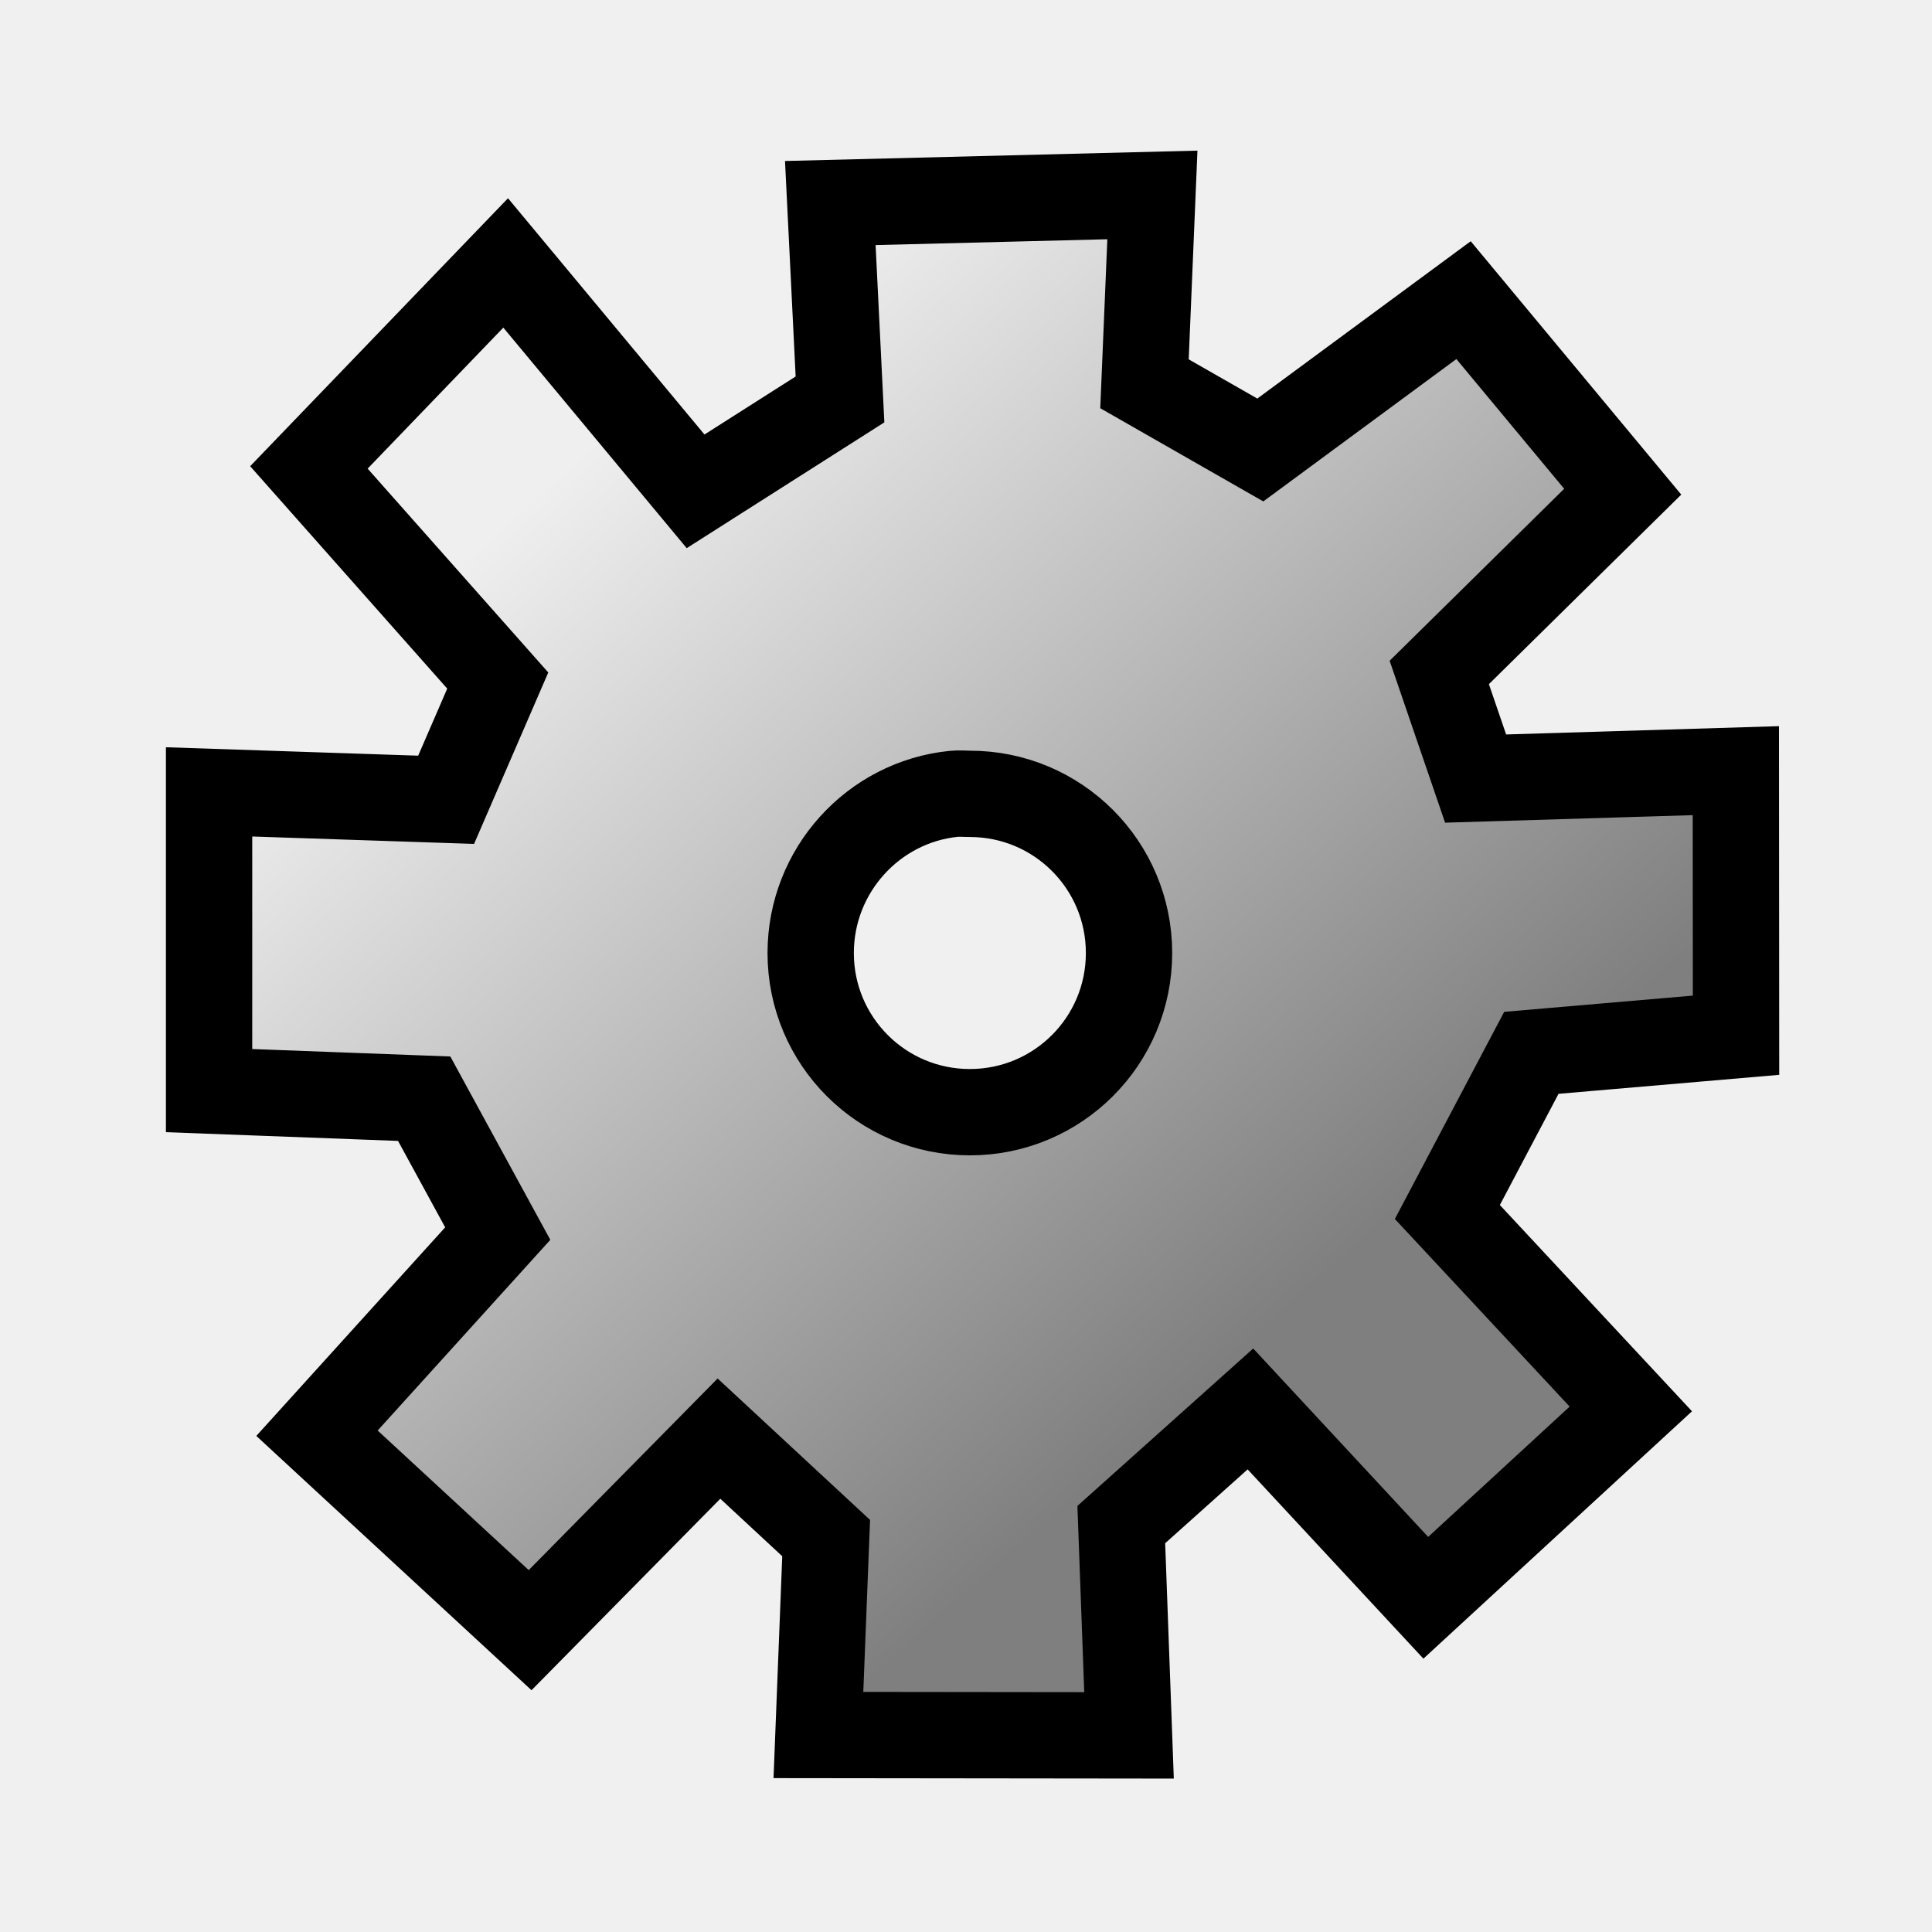
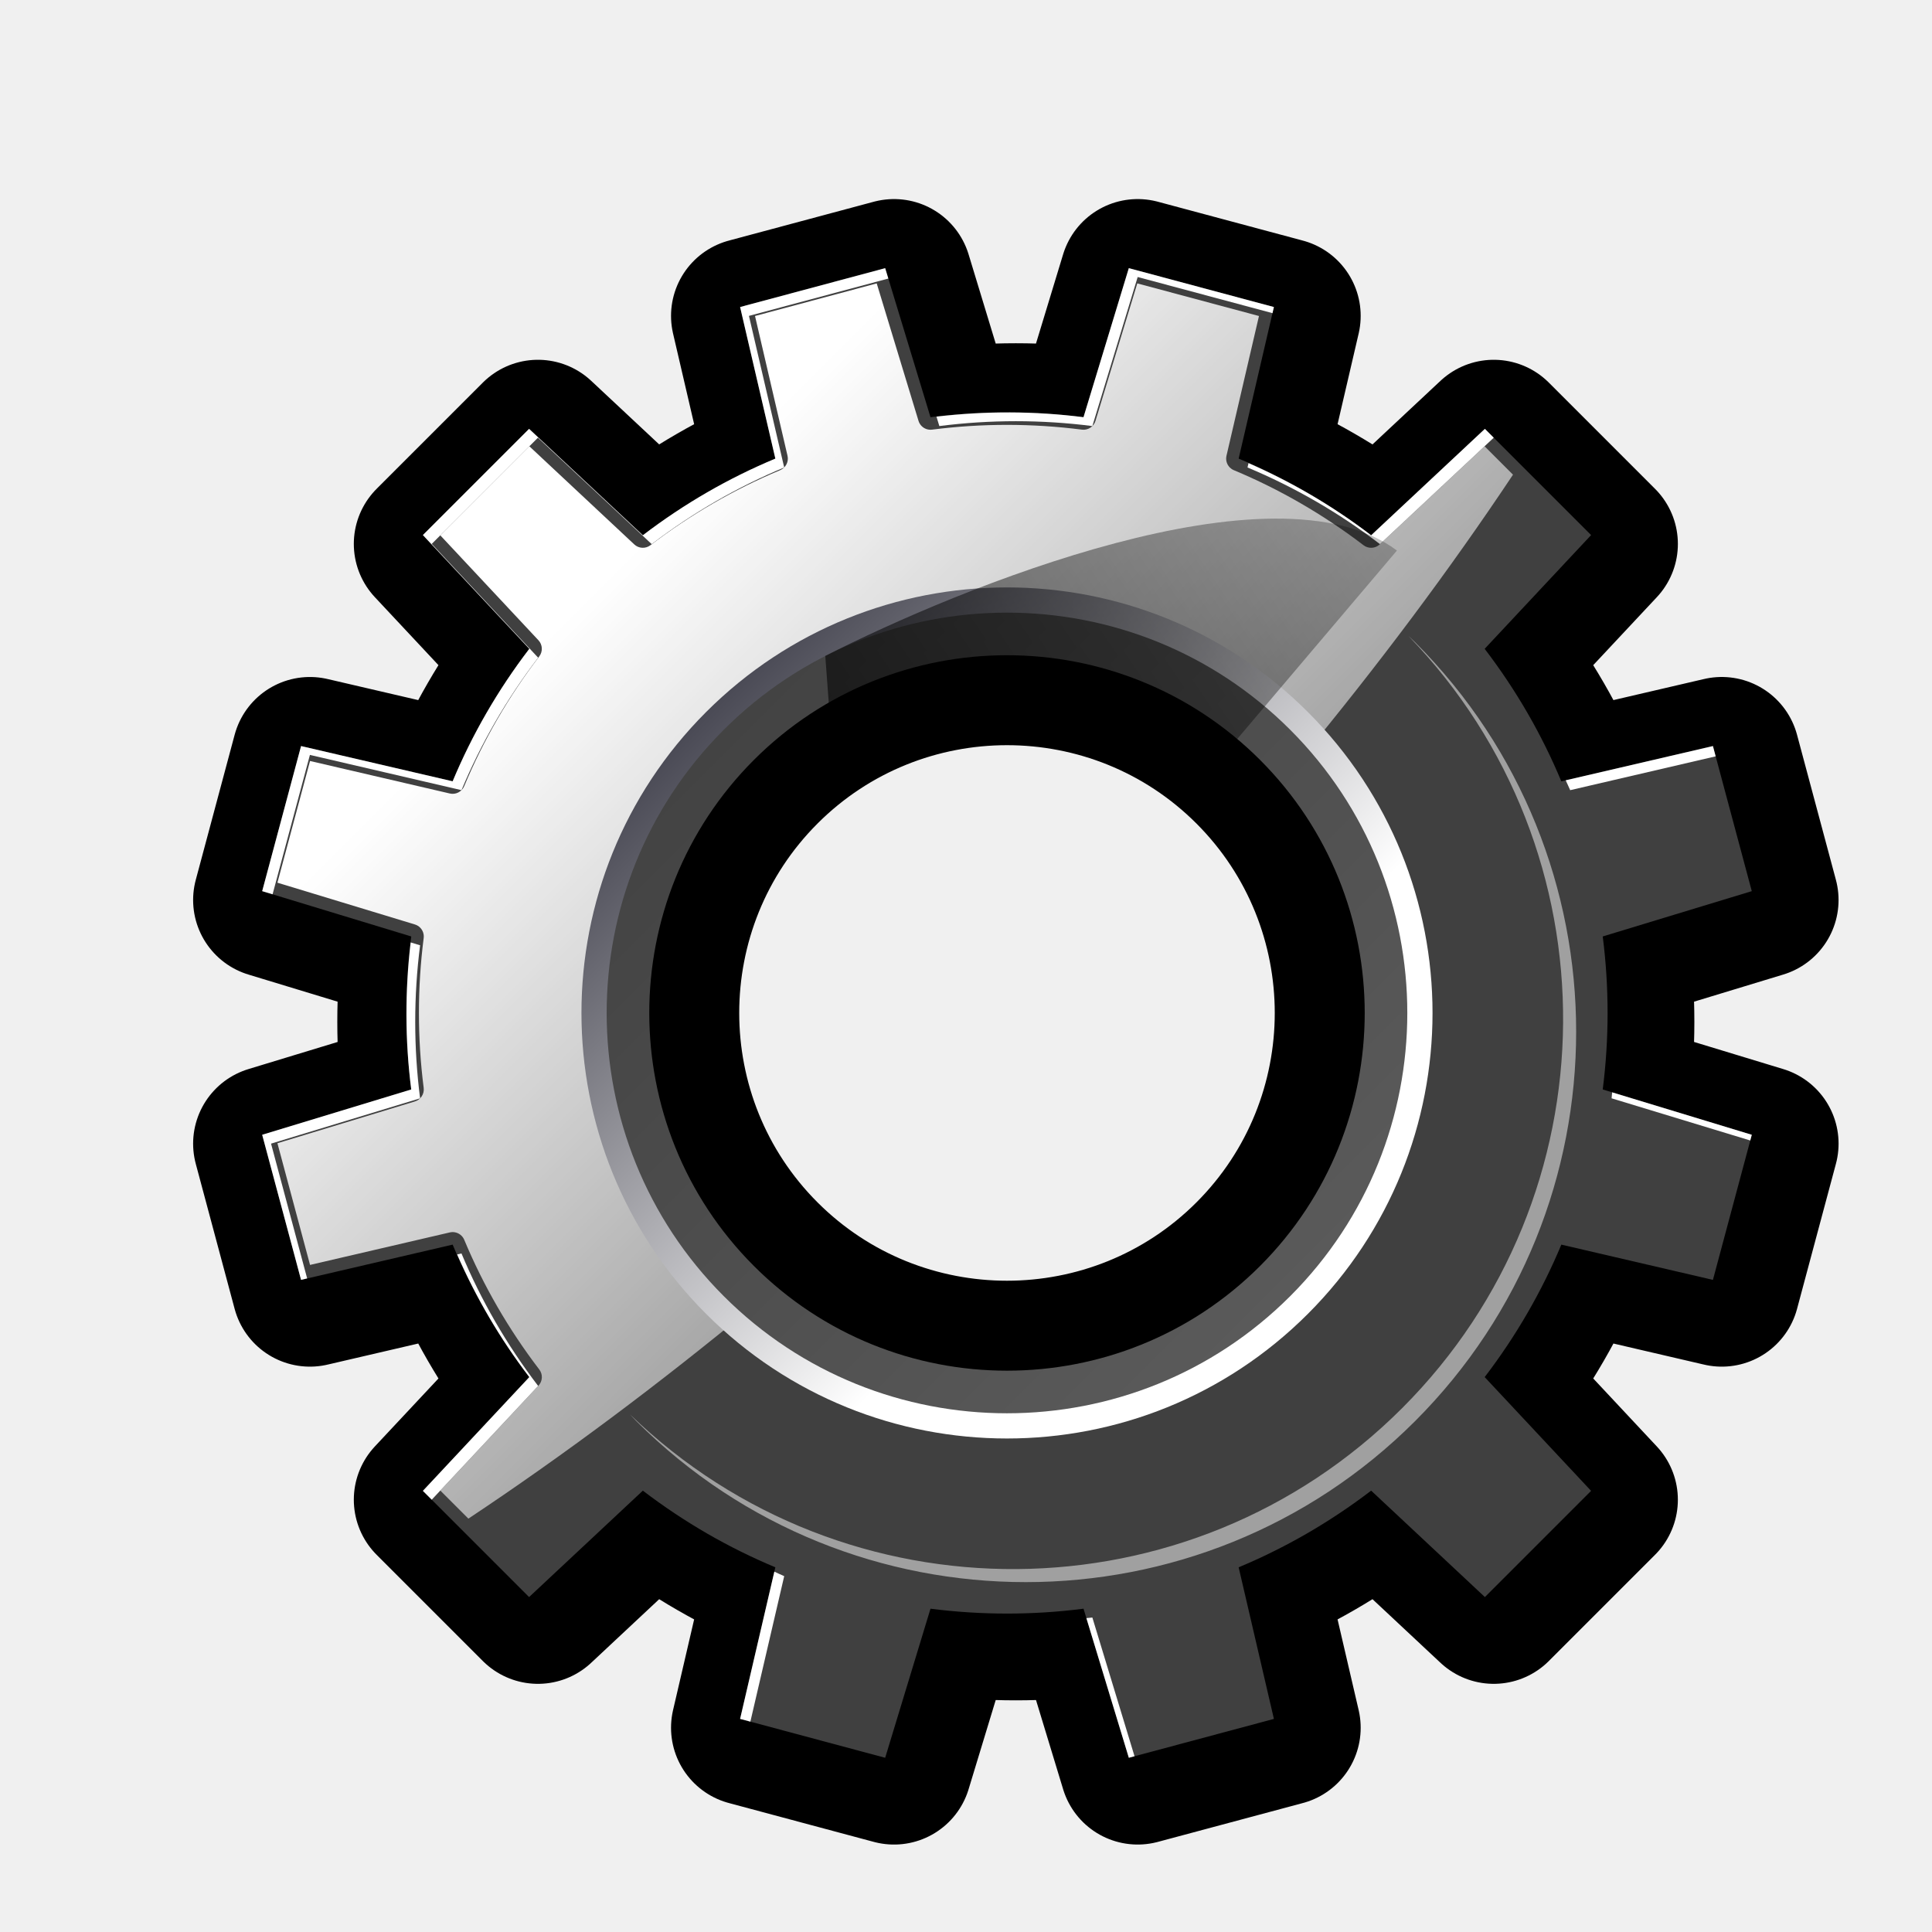
- <svg xmlns="http://www.w3.org/2000/svg" xmlns:xlink="http://www.w3.org/1999/xlink" id="svg1577" width="400" height="400" version="1.0">
-   <defs id="defs1580">
-     <linearGradient id="linearGradient3588">
-       <stop style="stop-color:#7f7f7f;stop-opacity:1;" offset="0" id="stop3590" />
-       <stop style="stop-color:#efefef;stop-opacity:1;" offset="1" id="stop3592" />
-     </linearGradient>
-     <linearGradient xlink:href="#linearGradient3588" id="linearGradient3594" x1="227.918" y1="469.905" x2="135.063" y2="365.794" gradientUnits="userSpaceOnUse" gradientTransform="matrix(1.64652,0,0,1.64652,-119.5016,-492.8802)" />
+ <svg xmlns="http://www.w3.org/2000/svg" xmlns:xlink="http://www.w3.org/1999/xlink" version="1.0" width="400" height="400" id="svg2830">
+   <defs id="defs2832">
+     <linearGradient id="linearGradient2940">
+       <stop style="stop-color:black;stop-opacity:1" offset="0" id="stop2942" />
+       <stop style="stop-color:black;stop-opacity:0" offset="1" id="stop2944" />
+     </linearGradient>
+     <linearGradient x1="-61.803" y1="99.98" x2="-136.511" y2="112.704" id="linearGradient7115" xlink:href="#linearGradient3342" gradientUnits="userSpaceOnUse" gradientTransform="translate(-40.5,-1.5)" />
+     <linearGradient x1="-83.594" y1="137.133" x2="-138.004" y2="92.604" id="linearGradient7113" xlink:href="#linearGradient3342" gradientUnits="userSpaceOnUse" gradientTransform="translate(-40.5,-1.5)" />
+     <filter id="filter3363" height="1.204" y="-0.102" width="1.175" x="-0.088">
+       <feGaussianBlur id="feGaussianBlur3365" stdDeviation="3.053" />
+     </filter>
+     <linearGradient id="linearGradient3342">
+       <stop style="stop-color:black;stop-opacity:1" offset="0" id="stop3344" />
+       <stop style="stop-color:black;stop-opacity:0" offset="1" id="stop3347" />
+     </linearGradient>
+     <linearGradient x1="-73" y1="105.625" x2="-163" y2="86.125" id="linearGradient7111" xlink:href="#linearGradient3342" gradientUnits="userSpaceOnUse" />
+     <linearGradient x1="-83.013" y1="44.753" x2="-158.925" y2="72.882" id="linearGradient7109" xlink:href="#linearGradient3326" gradientUnits="userSpaceOnUse" />
+     <linearGradient x1="-132.51" y1="39.803" x2="-158.925" y2="72.882" id="linearGradient7107" xlink:href="#linearGradient3326" gradientUnits="userSpaceOnUse" />
+     <filter id="filter3438">
+       <feGaussianBlur id="feGaussianBlur3440" stdDeviation="1.334" />
+     </filter>
+     <linearGradient id="linearGradient3326">
+       <stop style="stop-color:black;stop-opacity:1" offset="0" id="stop3328" />
+       <stop style="stop-color:black;stop-opacity:0" offset="1" id="stop3330" />
+     </linearGradient>
+     <linearGradient x1="-151.439" y1="37.682" x2="-152.268" y2="57.25" id="linearGradient7105" xlink:href="#linearGradient3326" gradientUnits="userSpaceOnUse" />
+     <linearGradient id="linearGradient3825">
+       <stop style="stop-color:white;stop-opacity:0" offset="0" id="stop3827" />
+       <stop style="stop-color:white;stop-opacity:0.187" offset="0.5" id="stop3833" />
+       <stop style="stop-color:white;stop-opacity:1" offset="1" id="stop3829" />
+     </linearGradient>
+     <radialGradient cx="-112.172" cy="118.605" r="59.995" fx="-113.148" fy="59.708" id="radialGradient7103" xlink:href="#linearGradient3825" gradientUnits="userSpaceOnUse" gradientTransform="matrix(0.648428,0.101721,-3.125715e-2,0.199252,-4.56257,53.15916)" />
+     <linearGradient x1="206.472" y1="77.373" x2="206.472" y2="15.344" id="linearGradient3462" xlink:href="#linearGradient3295" gradientUnits="userSpaceOnUse" gradientTransform="translate(-819.0889,-206.9062)" />
+     <filter id="filter3639">
+       <feGaussianBlur id="feGaussianBlur3641" stdDeviation="1.058" />
+     </filter>
+     <linearGradient id="linearGradient3295">
+       <stop style="stop-color:#baff63;stop-opacity:1" offset="0" id="stop3297" />
+       <stop style="stop-color:white;stop-opacity:0" offset="1" id="stop3299" />
+     </linearGradient>
+     <linearGradient x1="208.594" y1="130.406" x2="208.594" y2="63.427" id="linearGradient3613" xlink:href="#linearGradient3295" gradientUnits="userSpaceOnUse" gradientTransform="translate(-819.0889,-206.9062)" />
+     <linearGradient x1="75.094" y1="4.532" x2="75.094" y2="80.172" id="linearGradient3581" xlink:href="#linearGradient3260" gradientUnits="userSpaceOnUse" gradientTransform="translate(-682.0846,-206.9043)" />
+     <linearGradient id="linearGradient3202">
+       <stop style="stop-color:#cbff9c;stop-opacity:1" offset="0" id="stop3204" />
+       <stop style="stop-color:#65c171;stop-opacity:0" offset="1" id="stop3206" />
+     </linearGradient>
+     <linearGradient x1="75.094" y1="4.532" x2="75.094" y2="73.899" id="linearGradient3548" xlink:href="#linearGradient3202" gradientUnits="userSpaceOnUse" gradientTransform="translate(-682.0889,-206.9062)" />
+     <linearGradient id="linearGradient3528">
+       <stop style="stop-color:#62c734;stop-opacity:1" offset="0" id="stop3530" />
+       <stop style="stop-color:#62c734;stop-opacity:0" offset="1" id="stop3532" />
+     </linearGradient>
+     <radialGradient cx="99.726" cy="27.418" r="56" fx="64.69" fy="68.232" id="radialGradient3535" xlink:href="#linearGradient3528" gradientUnits="userSpaceOnUse" gradientTransform="matrix(0.693735,5.867125e-2,-3.62428e-2,0.428539,-648.1495,-180.0253)" />
+     <radialGradient cx="67.094" cy="116.906" r="56" fx="67.094" fy="116.906" id="radialGradient3524" xlink:href="#XMLID_4_" gradientUnits="userSpaceOnUse" gradientTransform="translate(-682.0889,-206.9062)" />
+     <linearGradient id="linearGradient3344">
+       <stop style="stop-color:#baff63;stop-opacity:1" offset="0" id="stop3346" />
+       <stop style="stop-color:white;stop-opacity:0" offset="1" id="stop3348" />
+     </linearGradient>
+     <linearGradient x1="120.062" y1="12.569" x2="125.304" y2="14.444" id="linearGradient3771" xlink:href="#linearGradient3344" gradientUnits="userSpaceOnUse" spreadMethod="reflect" />
+     <filter id="filter3738" height="1.275" y="-0.137" width="1.302" x="-0.151">
+       <feGaussianBlur id="feGaussianBlur3740" stdDeviation="0.393" />
+     </filter>
+     <linearGradient x1="120.062" y1="12.569" x2="125.304" y2="14.444" id="linearGradient3676" xlink:href="#linearGradient3260" gradientUnits="userSpaceOnUse" gradientTransform="translate(-682.0889,-206.9062)" spreadMethod="reflect" />
+     <filter id="filter3630">
+       <feGaussianBlur id="feGaussianBlur3632" stdDeviation="0.899" />
+     </filter>
+     <linearGradient id="linearGradient3260">
+       <stop style="stop-color:white;stop-opacity:1" offset="0" id="stop3262" />
+       <stop style="stop-color:white;stop-opacity:0" offset="1" id="stop3264" />
+     </linearGradient>
+     <radialGradient cx="64.089" cy="7.411" r="59.995" fx="64.089" fy="7.411" id="radialGradient3767" xlink:href="#linearGradient3260" gradientUnits="userSpaceOnUse" gradientTransform="matrix(0.309387,0,0,0.477925,-637.8283,-203.0418)" />
+     <radialGradient cx="72.685" cy="48.229" r="59.995" fx="74.871" fy="26.863" id="radialGradient3744" xlink:href="#linearGradient3449" gradientUnits="userSpaceOnUse" gradientTransform="matrix(0.982366,1.671718e-2,-3.580115e-3,0.210384,-700.6523,-176.4285)" />
+     <radialGradient cx="-10.165" cy="66.906" r="59.995" fx="-10.165" fy="66.906" id="radialGradient3654" xlink:href="#linearGradient3449" gradientUnits="userSpaceOnUse" gradientTransform="matrix(0.458289,-2.103559e-8,4.590397e-8,1.000081,-661.6409,-206.9114)" />
+     <linearGradient id="linearGradient3449">
+       <stop style="stop-color:black;stop-opacity:0.673" offset="0" id="stop3451" />
+       <stop style="stop-color:black;stop-opacity:0" offset="1" id="stop3453" />
+     </linearGradient>
+     <radialGradient cx="167.67" cy="80.405" r="59.995" fx="167.67" fy="80.405" id="radialGradient3658" xlink:href="#linearGradient3449" gradientUnits="userSpaceOnUse" gradientTransform="matrix(0.26767,0.521376,-0.703747,0.361298,-573.095,-242.9692)" />
+     <linearGradient id="linearGradient3751">
+       <stop style="stop-color:#53be2c;stop-opacity:1" offset="0" id="stop3753" />
+       <stop style="stop-color:#53be2c;stop-opacity:0" offset="1" id="stop3755" />
+     </linearGradient>
+     <radialGradient cx="66.015" cy="126.692" r="59.995" fx="66.015" fy="126.692" id="radialGradient3757" xlink:href="#linearGradient3751" gradientUnits="userSpaceOnUse" gradientTransform="matrix(0.675025,0,0,0.358362,-662.5615,-165.9016)" />
+     <radialGradient cx="48" cy="-0.215" r="55.148" id="XMLID_4_" gradientUnits="userSpaceOnUse" gradientTransform="matrix(0.9792,0,0,0.9725,133.0002,20.8762)">
+       <stop style="stop-color:#5a5a5a;stop-opacity:1;" offset="0" id="stop3082" />
+       <stop style="stop-color:#434343;stop-opacity:1;" offset="1" id="stop3090" />
+     </radialGradient>
+     <linearGradient x1="147.094" y1="33.406" x2="8.084" y2="123.906" id="linearGradient3516" xlink:href="#XMLID_4_" gradientUnits="userSpaceOnUse" gradientTransform="translate(-682.0889,-206.9062)" />
+     <linearGradient x1="60.001" y1="86" x2="60.001" y2="34.001" id="XMLID_27_" gradientUnits="userSpaceOnUse" gradientTransform="translate(145.7138,-238.2143)">
+       <stop style="stop-color:#bbb;stop-opacity:1" offset="0" id="stop47" />
+       <stop style="stop-color:#555;stop-opacity:1" offset="1" id="stop49" />
+     </linearGradient>
+     <linearGradient x1="60.001" y1="92" x2="60.001" y2="28" id="XMLID_26_" gradientUnits="userSpaceOnUse" gradientTransform="translate(145.7138,-238.2143)">
+       <stop style="stop-color:#e9e9f0;stop-opacity:1" offset="0.195" id="stop30" />
+       <stop style="stop-color:#dadae2;stop-opacity:1" offset="0.26" id="stop32" />
+       <stop style="stop-color:#b1b1bb;stop-opacity:1" offset="0.461" id="stop34" />
+       <stop style="stop-color:#93939f;stop-opacity:1" offset="0.644" id="stop36" />
+       <stop style="stop-color:#81818e;stop-opacity:1" offset="0.8" id="stop38" />
+       <stop style="stop-color:#7a7a88;stop-opacity:1" offset="0.911" id="stop40" />
+       <stop style="stop-color:#696975;stop-opacity:1" offset="1" id="stop42" />
+     </linearGradient>
+     <linearGradient x1="60.001" y1="94" x2="60.001" y2="26" id="XMLID_25_" gradientUnits="userSpaceOnUse" gradientTransform="translate(145.7138,-238.2143)">
+       <stop style="stop-color:#ffffff;stop-opacity:1;" offset="0.296" id="stop23" />
+       <stop style="stop-color:#4a4a55;stop-opacity:1" offset="1" id="stop25" />
+     </linearGradient>
+     <linearGradient x1="60.001" y1="12.845" x2="60.001" y2="120.214" id="XMLID_24_" gradientUnits="userSpaceOnUse" gradientTransform="translate(145.7138,-238.2143)">
+       <stop style="stop-color:white;stop-opacity:1" offset="0" id="stop16" />
+       <stop style="stop-color:white;stop-opacity:0" offset="1" id="stop18" />
+     </linearGradient>
+     <radialGradient cx="59.511" cy="124" r="125.171" id="XMLID_23_" gradientUnits="userSpaceOnUse" gradientTransform="translate(145.7138,-238.2143)">
+       <stop style="stop-color:#f0f0f0;stop-opacity:1" offset="0.177" id="stop9" />
+       <stop style="stop-color:#a5a5bb;stop-opacity:1" offset="0.533" id="stop11" />
+     </radialGradient>
+     <filter id="filter2826">
+       <feGaussianBlur id="feGaussianBlur2828" stdDeviation="2.4" />
+     </filter>
+     <radialGradient cx="59.511" cy="124" r="125.171" id="radialGradient2894" xlink:href="#XMLID_23_" gradientUnits="userSpaceOnUse" gradientTransform="translate(145.7138,-238.2143)" />
+     <linearGradient x1="60.001" y1="12.845" x2="60.001" y2="120.214" id="linearGradient2896" xlink:href="#XMLID_24_" gradientUnits="userSpaceOnUse" gradientTransform="translate(145.7138,-238.2143)" />
+     <linearGradient x1="60.001" y1="94" x2="60.001" y2="26" id="linearGradient2898" xlink:href="#XMLID_25_" gradientUnits="userSpaceOnUse" gradientTransform="translate(145.7138,-238.2143)" />
+     <linearGradient x1="60.001" y1="92" x2="60.001" y2="28" id="linearGradient2900" xlink:href="#XMLID_26_" gradientUnits="userSpaceOnUse" gradientTransform="matrix(1.000008,0,0,1,145.7128,-238.2143)" />
+     <linearGradient x1="60.001" y1="86" x2="60.001" y2="34.001" id="linearGradient2902" xlink:href="#XMLID_27_" gradientUnits="userSpaceOnUse" gradientTransform="translate(145.7138,-238.2143)" />
+     <linearGradient x1="147.094" y1="33.406" x2="8.084" y2="123.906" id="linearGradient7176" xlink:href="#XMLID_4_" gradientUnits="userSpaceOnUse" gradientTransform="translate(-682.0889,-206.9062)" />
+     <radialGradient cx="66.015" cy="126.692" r="59.995" fx="66.015" fy="126.692" id="radialGradient7178" xlink:href="#linearGradient3751" gradientUnits="userSpaceOnUse" gradientTransform="matrix(0.675025,0,0,0.358362,-662.5615,-165.9016)" />
+     <radialGradient cx="167.67" cy="80.405" r="59.995" fx="167.67" fy="80.405" id="radialGradient7180" xlink:href="#linearGradient3449" gradientUnits="userSpaceOnUse" gradientTransform="matrix(0.26767,0.521376,-0.703747,0.361298,-573.095,-242.9692)" />
+     <radialGradient cx="-10.165" cy="66.906" r="59.995" fx="-10.165" fy="66.906" id="radialGradient7182" xlink:href="#linearGradient3449" gradientUnits="userSpaceOnUse" gradientTransform="matrix(0.458289,-2.103559e-8,4.590397e-8,1.000081,-661.6409,-206.9114)" />
+     <radialGradient cx="72.685" cy="48.229" r="59.995" fx="74.871" fy="26.863" id="radialGradient7184" xlink:href="#linearGradient3449" gradientUnits="userSpaceOnUse" gradientTransform="matrix(0.982366,1.671718e-2,-3.580115e-3,0.210384,-700.6523,-176.4285)" />
+     <radialGradient cx="64.089" cy="7.411" r="59.995" fx="64.089" fy="7.411" id="radialGradient7186" xlink:href="#linearGradient3260" gradientUnits="userSpaceOnUse" gradientTransform="matrix(0.309387,0,0,0.477925,-637.8283,-203.0418)" />
+     <linearGradient x1="120.062" y1="12.569" x2="125.304" y2="14.444" id="linearGradient7188" xlink:href="#linearGradient3260" gradientUnits="userSpaceOnUse" gradientTransform="translate(-682.0889,-206.9062)" spreadMethod="reflect" />
+     <linearGradient x1="120.062" y1="12.569" x2="125.304" y2="14.444" id="linearGradient7190" xlink:href="#linearGradient3344" gradientUnits="userSpaceOnUse" spreadMethod="reflect" />
+     <radialGradient cx="67.094" cy="116.906" r="56" fx="67.094" fy="116.906" id="radialGradient7192" xlink:href="#XMLID_4_" gradientUnits="userSpaceOnUse" gradientTransform="translate(-682.0889,-206.9062)" />
+     <radialGradient cx="99.726" cy="27.418" r="56" fx="64.69" fy="68.232" id="radialGradient7194" xlink:href="#linearGradient3528" gradientUnits="userSpaceOnUse" gradientTransform="matrix(0.693735,5.867125e-2,-3.62428e-2,0.428539,-648.1495,-180.0253)" />
+     <linearGradient x1="75.094" y1="4.532" x2="75.094" y2="73.899" id="linearGradient7196" xlink:href="#linearGradient3202" gradientUnits="userSpaceOnUse" gradientTransform="translate(-682.0889,-206.9062)" />
+     <linearGradient x1="75.094" y1="4.532" x2="75.094" y2="80.172" id="linearGradient7198" xlink:href="#linearGradient3260" gradientUnits="userSpaceOnUse" gradientTransform="translate(-682.0846,-206.9043)" />
+     <linearGradient x1="208.594" y1="130.406" x2="208.594" y2="63.427" id="linearGradient7200" xlink:href="#linearGradient3295" gradientUnits="userSpaceOnUse" gradientTransform="translate(-819.0889,-206.9062)" />
+     <linearGradient x1="206.472" y1="77.373" x2="206.472" y2="15.344" id="linearGradient7202" xlink:href="#linearGradient3295" gradientUnits="userSpaceOnUse" gradientTransform="translate(-819.0889,-206.9062)" />
+     <radialGradient cx="-112.172" cy="118.605" r="59.995" fx="-113.148" fy="59.708" id="radialGradient7238" xlink:href="#linearGradient3825" gradientUnits="userSpaceOnUse" gradientTransform="matrix(0.648428,0.101721,-3.125715e-2,0.199252,-4.56257,53.15916)" />
+     <linearGradient x1="-151.439" y1="37.682" x2="-152.268" y2="57.25" id="linearGradient7240" xlink:href="#linearGradient3326" gradientUnits="userSpaceOnUse" />
+     <linearGradient x1="-132.51" y1="39.803" x2="-158.925" y2="72.882" id="linearGradient7242" xlink:href="#linearGradient3326" gradientUnits="userSpaceOnUse" />
+     <linearGradient x1="-83.013" y1="44.753" x2="-158.925" y2="72.882" id="linearGradient7244" xlink:href="#linearGradient3326" gradientUnits="userSpaceOnUse" />
+     <linearGradient x1="-73" y1="105.625" x2="-163" y2="86.125" id="linearGradient7246" xlink:href="#linearGradient3342" gradientUnits="userSpaceOnUse" />
+     <linearGradient x1="-83.594" y1="137.133" x2="-138.004" y2="92.604" id="linearGradient7248" xlink:href="#linearGradient3342" gradientUnits="userSpaceOnUse" gradientTransform="translate(-40.5,-1.5)" />
+     <linearGradient x1="-61.803" y1="99.98" x2="-136.511" y2="112.704" id="linearGradient7250" xlink:href="#linearGradient3342" gradientUnits="userSpaceOnUse" gradientTransform="translate(-40.5,-1.5)" />
+     <linearGradient x1="147.094" y1="33.406" x2="8.084" y2="123.906" id="linearGradient7268" xlink:href="#XMLID_4_" gradientUnits="userSpaceOnUse" gradientTransform="translate(-682.0889,-206.9062)" />
+     <radialGradient cx="66.015" cy="126.692" r="59.995" fx="66.015" fy="126.692" id="radialGradient7270" xlink:href="#linearGradient3751" gradientUnits="userSpaceOnUse" gradientTransform="matrix(0.675025,0,0,0.358362,-662.5615,-165.9016)" />
+     <radialGradient cx="167.67" cy="80.405" r="59.995" fx="167.67" fy="80.405" id="radialGradient7272" xlink:href="#linearGradient3449" gradientUnits="userSpaceOnUse" gradientTransform="matrix(0.26767,0.521376,-0.703747,0.361298,-573.095,-242.9692)" />
+     <radialGradient cx="-10.165" cy="66.906" r="59.995" fx="-10.165" fy="66.906" id="radialGradient7274" xlink:href="#linearGradient3449" gradientUnits="userSpaceOnUse" gradientTransform="matrix(0.458289,-2.103559e-8,4.590397e-8,1.000081,-661.6409,-206.9114)" />
+     <radialGradient cx="72.685" cy="48.229" r="59.995" fx="74.871" fy="26.863" id="radialGradient7276" xlink:href="#linearGradient3449" gradientUnits="userSpaceOnUse" gradientTransform="matrix(0.982366,1.671718e-2,-3.580115e-3,0.210384,-700.6523,-176.4285)" />
+     <radialGradient cx="64.089" cy="7.411" r="59.995" fx="64.089" fy="7.411" id="radialGradient7278" xlink:href="#linearGradient3260" gradientUnits="userSpaceOnUse" gradientTransform="matrix(0.309387,0,0,0.477925,-637.8283,-203.0418)" />
+     <linearGradient x1="120.062" y1="12.569" x2="125.304" y2="14.444" id="linearGradient7280" xlink:href="#linearGradient3260" gradientUnits="userSpaceOnUse" gradientTransform="translate(-682.0889,-206.9062)" spreadMethod="reflect" />
+     <linearGradient x1="120.062" y1="12.569" x2="125.304" y2="14.444" id="linearGradient7282" xlink:href="#linearGradient3344" gradientUnits="userSpaceOnUse" spreadMethod="reflect" />
+     <radialGradient cx="67.094" cy="116.906" r="56" fx="67.094" fy="116.906" id="radialGradient7284" xlink:href="#XMLID_4_" gradientUnits="userSpaceOnUse" gradientTransform="translate(-682.0889,-206.9062)" />
+     <radialGradient cx="99.726" cy="27.418" r="56" fx="64.69" fy="68.232" id="radialGradient7286" xlink:href="#linearGradient3528" gradientUnits="userSpaceOnUse" gradientTransform="matrix(0.693735,5.867125e-2,-3.62428e-2,0.428539,-648.1495,-180.0253)" />
+     <linearGradient x1="87.365" y1="12.714" x2="75.094" y2="73.899" id="linearGradient7288" xlink:href="#linearGradient3202" gradientUnits="userSpaceOnUse" gradientTransform="translate(-682.0889,-206.9062)" />
+     <linearGradient x1="75.094" y1="4.532" x2="75.094" y2="80.172" id="linearGradient7290" xlink:href="#linearGradient3260" gradientUnits="userSpaceOnUse" gradientTransform="translate(-682.0846,-206.9043)" />
+     <linearGradient x1="208.594" y1="130.406" x2="208.594" y2="63.427" id="linearGradient7292" xlink:href="#linearGradient3295" gradientUnits="userSpaceOnUse" gradientTransform="translate(-819.0889,-206.9062)" />
+     <linearGradient x1="206.472" y1="77.373" x2="206.472" y2="15.344" id="linearGradient7294" xlink:href="#linearGradient3295" gradientUnits="userSpaceOnUse" gradientTransform="translate(-819.0889,-206.9062)" />
+     <radialGradient cx="-112.172" cy="118.605" r="59.995" fx="-113.148" fy="59.708" id="radialGradient7316" xlink:href="#linearGradient3825" gradientUnits="userSpaceOnUse" gradientTransform="matrix(0.648428,0.101721,-3.125715e-2,0.199252,-4.56257,53.15916)" />
+     <linearGradient x1="-151.439" y1="37.682" x2="-152.268" y2="57.25" id="linearGradient7318" xlink:href="#linearGradient3326" gradientUnits="userSpaceOnUse" />
+     <linearGradient x1="-132.51" y1="39.803" x2="-158.925" y2="72.882" id="linearGradient7320" xlink:href="#linearGradient3326" gradientUnits="userSpaceOnUse" />
+     <linearGradient x1="-83.013" y1="44.753" x2="-158.925" y2="72.882" id="linearGradient7322" xlink:href="#linearGradient3326" gradientUnits="userSpaceOnUse" />
+     <linearGradient x1="-73" y1="105.625" x2="-163" y2="86.125" id="linearGradient7324" xlink:href="#linearGradient3342" gradientUnits="userSpaceOnUse" />
+     <linearGradient x1="-83.594" y1="137.133" x2="-138.004" y2="92.604" id="linearGradient7326" xlink:href="#linearGradient3342" gradientUnits="userSpaceOnUse" gradientTransform="translate(-40.5,-1.5)" />
+     <linearGradient x1="-61.803" y1="99.98" x2="-136.511" y2="112.704" id="linearGradient7328" xlink:href="#linearGradient3342" gradientUnits="userSpaceOnUse" gradientTransform="translate(-40.5,-1.5)" />
+     <mask id="mask7296">
+       <g transform="translate(-514.5863,-206.91)" id="g7298">
+         <g transform="translate(80.51637,30.88526)" id="g7300">
+           <path d="M -184.422,-32.472 C -217.548,-32.472 -248.422,-0.098 -248.422,33.028 C -248.422,66.153 -217.048,97.028 -183.922,97.028 C -153.633,97.028 -128.586,70.811 -124.516,41.684 L -159.547,36.653 C -161.172,48.614 -171.477,57.621 -183.922,57.621 C -197.494,57.621 -206.016,46.099 -206.016,32.528 C -206.016,18.956 -199.994,12.434 -186.422,12.434 C -179.637,12.434 -176.501,10.199 -172.047,14.653 L -176.875,25.98 C -178.93,28.036 -179.118,29.286 -178.554,30.595 C -178.046,31.776 -177.033,33.121 -174.344,33.121 L -130.391,33.121 C -126.545,33.121 -123.932,30.467 -123.932,26.871 L -124.001,-17.207 C -124.001,-19.688 -124.903,-21.05 -126.182,-21.556 C -127.497,-22.077 -129.216,-21.679 -131.29,-19.605 L -141.485,-19.41 C -152.344,-30.269 -167.86,-32.472 -184.422,-32.472 z" style="opacity:1;fill:url(#radialGradient7316);fill-opacity:1;stroke:none;stroke-width:2;stroke-linecap:round;stroke-linejoin:round;stroke-miterlimit:4;stroke-dashoffset:1.088;stroke-opacity:1" id="path7302" />
+           <path d="M -161.5,34.5 C -162,37 -180,54 -180,54 L -132.5,80 L -112,38.5 L -161.5,34.5 z" style="fill:url(#linearGradient7318);fill-opacity:1;fill-rule:evenodd;stroke:none;stroke-width:1px;stroke-linecap:butt;stroke-linejoin:miter;stroke-opacity:1" id="path7304" />
+           <path d="M -161.5,34.5 C -162,37 -181.278,54.389 -181.278,54.389 L -151.627,97.592 L -112,38.5 L -161.5,34.5 z" style="fill:url(#linearGradient7320);fill-opacity:1;fill-rule:evenodd;stroke:none;stroke-width:1px;stroke-linecap:butt;stroke-linejoin:miter;stroke-opacity:1" id="path7306" />
+           <path d="M -161.5,34.5 C -162,37 -181.278,54.389 -181.278,54.389 L -151.627,97.592 L -112,38.5 L -161.5,34.5 z" style="fill:url(#linearGradient7322);fill-opacity:1;fill-rule:evenodd;stroke:none;stroke-width:1px;stroke-linecap:butt;stroke-linejoin:miter;stroke-opacity:1" id="path7308" />
+         </g>
+         <rect width="83.5" height="71.75" x="-119" y="69.75" style="opacity:1;fill:url(#linearGradient7324);fill-opacity:1;stroke:none;stroke-width:1;stroke-linecap:round;stroke-linejoin:round;stroke-miterlimit:4;stroke-dasharray:none;stroke-dashoffset:1.088;stroke-opacity:1" id="rect7310" />
+         <path d="M -159.5,68.25 L -39.138,55.984 L -93.453,162.553 L -197.795,128.965 L -159.5,68.25 z" transform="matrix(0.639376,0.768894,-0.768894,0.639376,37.59764,128.0872)" style="fill:url(#linearGradient7326);fill-opacity:1;stroke:none;stroke-width:1;stroke-linecap:round;stroke-linejoin:round;stroke-miterlimit:4;stroke-dashoffset:1.088;stroke-opacity:1" id="path7312" />
+         <path d="M -159.5,68.25 L -39.138,55.984 L -93.453,162.553 L -197.795,128.965 L -159.5,68.25 z" transform="matrix(0.639376,0.768894,-0.768894,0.639376,37.59764,128.0872)" style="fill:url(#linearGradient7328);fill-opacity:1;stroke:none;stroke-width:1;stroke-linecap:round;stroke-linejoin:round;stroke-miterlimit:4;stroke-dashoffset:1.088;stroke-opacity:1" id="path7314" />
+       </g>
+     </mask>
+     <linearGradient x1="67.562" y1="47.734" x2="141.656" y2="61.906" id="linearGradient2946" xlink:href="#linearGradient2940" gradientUnits="userSpaceOnUse" />
+     <linearGradient xlink:href="#linearGradient2940" id="linearGradient2578" gradientUnits="userSpaceOnUse" x1="67.562" y1="47.734" x2="141.656" y2="61.906" gradientTransform="matrix(0.8821632,0,0,0.8821632,2.554548,2.118271)" />
+     <linearGradient xlink:href="#XMLID_4_" id="linearGradient2621" gradientUnits="userSpaceOnUse" gradientTransform="matrix(0.8821632,0,0,0.8821632,6.082349,5.646923)" x1="60.001" y1="92" x2="60.001" y2="28" />
+     <linearGradient xlink:href="#XMLID_25_" id="linearGradient2624" gradientUnits="userSpaceOnUse" gradientTransform="matrix(0.8821561,0,0,0.8821632,6.083231,5.646923)" x1="60.001" y1="94" x2="60.001" y2="26" />
+     <linearGradient xlink:href="#XMLID_24_" id="linearGradient2627" gradientUnits="userSpaceOnUse" gradientTransform="matrix(0.8821561,0,0,0.8821632,6.083231,5.646923)" x1="60.001" y1="12.845" x2="60.001" y2="120.214" />
+     <linearGradient xlink:href="#XMLID_24_" id="linearGradient2566" gradientUnits="userSpaceOnUse" gradientTransform="matrix(0.8821561,0,0,0.8821632,6.083231,5.646923)" x1="60.001" y1="12.845" x2="60.001" y2="120.214" />
+     <linearGradient xlink:href="#XMLID_25_" id="linearGradient2568" gradientUnits="userSpaceOnUse" gradientTransform="matrix(0.8821561,0,0,0.8821632,6.083231,5.646923)" x1="60.001" y1="94" x2="60.001" y2="26" />
+     <linearGradient xlink:href="#XMLID_4_" id="linearGradient2570" gradientUnits="userSpaceOnUse" gradientTransform="matrix(0.8821632,0,0,0.8821632,6.082349,5.646923)" x1="60.001" y1="92" x2="60.001" y2="28" />
+     <linearGradient xlink:href="#linearGradient2940" id="linearGradient2572" gradientUnits="userSpaceOnUse" gradientTransform="matrix(0.8821632,0,0,0.8821632,2.554548,2.118271)" x1="67.562" y1="47.734" x2="141.656" y2="61.906" />
+     <linearGradient xlink:href="#linearGradient2940" id="linearGradient2589" gradientUnits="userSpaceOnUse" gradientTransform="matrix(1.832313,-1.832313,1.832313,1.832313,-26.05057,209.7227)" x1="67.562" y1="47.734" x2="141.656" y2="61.906" />
+     <linearGradient xlink:href="#XMLID_4_" id="linearGradient2603" gradientUnits="userSpaceOnUse" gradientTransform="matrix(1.832313,-1.832313,1.832313,1.832313,-11.39384,209.7244)" x1="60.001" y1="92" x2="60.001" y2="28" />
+     <linearGradient xlink:href="#XMLID_25_" id="linearGradient2606" gradientUnits="userSpaceOnUse" gradientTransform="matrix(1.832298,-1.832298,1.832313,1.832313,-11.392,209.7226)" x1="60.001" y1="94" x2="60.001" y2="26" />
+     <linearGradient xlink:href="#XMLID_24_" id="linearGradient2609" gradientUnits="userSpaceOnUse" gradientTransform="matrix(1.832298,-1.832298,1.832313,1.832313,-11.392,209.7226)" x1="60.001" y1="12.845" x2="60.001" y2="120.214" />
  </defs>
-   <path style="fill:url(#linearGradient3594);fill-opacity:1;fill-rule:evenodd;stroke:black;stroke-width:17.873px;stroke-linecap:butt;stroke-linejoin:miter;stroke-opacity:1" d="M 238.591,40.36 L 171.905,42.036 L 173.913,82.697 L 144.015,101.725 L 104.691,54.437 L 63.955,96.773 L 103.053,140.899 L 92.365,165.588 L 43.288,163.95 L 43.288,225.798 L 87.822,227.473 L 103.053,255.401 L 65.63,296.733 L 109.755,337.507 L 148.854,297.85 L 171.045,318.441 L 169.445,359.215 L 233.753,359.29 L 232.152,315.648 L 258.887,291.706 L 295.193,330.804 L 337.642,291.706 L 299.661,250.932 L 317.051,217.978 L 359.426,214.332 L 359.388,159.556 L 305.51,161.194 L 297.985,139.223 L 335.967,101.8 L 303.012,62.144 L 260.933,93.165 L 236.953,79.459 L 238.591,40.36 z M 197.447,164.358 C 198.556,164.245 199.66,164.358 200.798,164.358 C 219.017,164.358 233.753,179.093 233.753,197.312 C 233.753,215.53 219.017,230.266 200.798,230.266 C 182.58,230.266 167.844,215.53 167.844,197.312 C 167.844,180.232 180.811,166.049 197.447,164.358 z " id="path1837" />
+   <path d="M 331.254,112.614 L 309.263,90.622 L 285.71,112.654 C 277.137,106.103 267.917,100.804 258.283,96.78 L 265.581,65.399 L 235.542,57.347 L 226.16,88.207 C 215.645,86.864 204.997,86.862 194.48,88.207 L 185.098,57.347 L 155.063,65.398 L 162.361,96.78 C 152.724,100.804 143.503,106.099 134.928,112.651 L 111.374,90.621 L 89.386,112.609 L 111.418,136.162 C 104.866,144.737 99.569,153.959 95.545,163.593 L 64.165,156.297 L 56.116,186.334 L 86.975,195.715 C 85.632,206.231 85.632,216.88 86.975,227.399 L 56.116,236.781 L 64.163,266.816 L 95.549,259.518 C 99.571,269.154 104.868,278.376 111.422,286.949 L 89.387,310.498 L 111.373,332.488 L 134.927,310.454 C 143.502,317.007 152.724,322.304 162.359,326.328 L 155.063,357.711 L 185.098,365.763 L 194.481,334.897 C 204.996,336.241 215.648,336.242 226.165,334.898 L 235.547,365.761 L 265.582,357.714 L 258.282,326.326 C 267.916,322.302 277.14,317.007 285.713,310.453 L 309.264,332.487 L 331.251,310.499 L 309.22,286.946 C 315.772,278.371 321.071,269.151 325.091,259.517 L 356.475,266.817 L 364.524,236.78 L 333.661,227.395 C 335.002,216.881 335.003,206.23 333.66,195.714 L 364.52,186.333 L 356.472,156.294 L 325.089,163.594 C 321.065,153.96 315.771,144.738 309.217,136.164 L 331.254,112.614 z M 265.288,266.523 C 234.978,296.833 185.66,296.833 155.35,266.523 C 125.04,236.213 125.04,186.894 155.349,156.585 C 185.659,126.275 234.978,126.275 265.288,156.585 C 295.598,186.895 295.598,236.214 265.288,266.523 z" id="path6" style="stroke:#000000;stroke-width:32.265;stroke-linejoin:round;stroke-miterlimit:4;stroke-dasharray:none;stroke-opacity:1" />
+   <path d="M 329.422,110.781 L 307.43,88.79 L 283.878,110.821 C 275.305,104.271 266.085,98.972 256.45,94.948 L 263.748,63.566 L 233.709,55.515 L 224.328,86.375 C 213.812,85.031 203.165,85.03 192.648,86.374 L 183.266,55.515 L 153.231,63.566 L 160.529,94.948 C 150.891,98.971 141.671,104.267 133.096,110.819 L 109.542,88.789 L 87.554,110.777 L 109.586,134.329 C 103.033,142.904 97.736,152.126 93.713,161.761 L 62.332,154.464 L 54.283,184.501 L 85.143,193.883 C 83.8,204.398 83.8,215.048 85.143,225.567 L 54.283,234.948 L 62.331,264.983 L 93.717,257.685 C 97.739,267.322 103.036,276.544 109.59,285.117 L 87.555,308.666 L 109.541,330.655 L 133.095,308.622 C 141.67,315.174 150.892,320.471 160.526,324.495 L 153.23,355.879 L 183.265,363.93 L 192.649,333.065 C 203.164,334.408 213.815,334.41 224.333,333.065 L 233.714,363.929 L 263.749,355.881 L 256.449,324.494 C 266.084,320.47 275.307,315.175 283.881,308.621 L 307.431,330.654 L 329.419,308.667 L 307.387,285.114 C 313.94,276.539 319.239,267.319 323.259,257.685 L 354.642,264.985 L 362.692,234.948 L 331.828,225.562 C 333.169,215.049 333.171,204.398 331.828,193.882 L 362.688,184.501 L 354.64,154.462 L 323.256,161.762 C 319.233,152.127 313.939,142.905 307.385,134.332 L 329.422,110.781 z M 263.456,264.691 C 233.146,295.001 183.828,295.001 153.518,264.691 C 123.207,234.381 123.207,185.062 153.517,154.752 C 183.827,124.442 233.145,124.443 263.455,154.753 C 293.766,185.063 293.766,234.381 263.456,264.691 z" style="fill:#404040;fill-opacity:1" id="path13" />
+   <path d="M 91.158,110.837 C 94.071,113.952 111.48,132.559 111.48,132.559 C 112.345,133.483 112.415,134.897 111.647,135.903 C 105.315,144.189 100.087,153.224 96.107,162.759 C 95.62,163.928 94.359,164.573 93.13,164.286 C 93.13,164.286 68.341,158.519 64.189,157.555 C 63.188,161.29 58.439,179.015 57.438,182.75 C 61.519,183.99 85.902,191.402 85.902,191.402 C 86.321,191.528 86.688,191.755 86.979,192.047 C 87.53,192.598 87.824,193.39 87.719,194.209 C 86.405,204.501 86.405,214.941 87.719,225.233 C 87.881,226.487 87.111,227.674 85.903,228.042 C 85.903,228.042 61.519,235.456 57.44,236.694 C 58.441,240.429 63.19,258.154 64.191,261.889 C 68.343,260.925 93.132,255.159 93.132,255.159 C 94.028,254.952 94.937,255.234 95.554,255.851 C 95.787,256.084 95.979,256.364 96.113,256.685 C 100.093,266.224 105.322,275.261 111.653,283.541 C 112.423,284.545 112.351,285.962 111.486,286.885 C 111.486,286.885 94.08,305.494 91.164,308.607 C 92.986,310.428 95.359,312.801 96.975,314.417 C 116.523,301.425 136.358,286.621 156.017,270.382 C 154.031,268.615 151.685,266.523 151.685,266.523 C 120.366,235.203 120.365,184.239 151.685,152.92 C 183.006,121.599 233.968,121.601 265.288,152.92 C 265.288,152.92 267.4,155.29 269.176,157.281 C 285.417,137.65 300.23,117.828 313.252,98.276 C 311.627,96.651 309.206,94.23 307.372,92.396 C 304.257,95.309 285.65,112.718 285.65,112.718 C 284.726,113.583 283.31,113.654 282.306,112.885 C 274.022,106.554 264.987,101.326 255.454,97.345 C 255.133,97.211 254.854,97.02 254.622,96.788 C 254.004,96.17 253.722,95.261 253.929,94.365 C 253.929,94.365 259.693,69.578 260.657,65.426 C 256.923,64.426 239.195,59.674 235.461,58.674 C 234.221,62.751 226.809,87.137 226.809,87.137 C 226.441,88.344 225.255,89.112 224,88.953 C 213.706,87.637 203.266,87.637 192.977,88.951 C 192.156,89.057 191.367,88.766 190.813,88.212 C 190.52,87.919 190.295,87.554 190.168,87.135 C 190.168,87.135 182.757,62.752 181.514,58.674 C 177.78,59.674 160.053,64.421 156.318,65.422 C 157.282,69.574 163.047,94.365 163.047,94.365 C 163.333,95.596 162.689,96.855 161.52,97.343 C 151.983,101.324 142.946,106.553 134.663,112.884 C 133.658,113.65 132.242,113.582 131.32,112.715 C 131.32,112.715 112.711,95.308 109.596,92.395 C 106.868,95.127 93.892,108.103 91.158,110.837 z" style="fill:url(#linearGradient2609)" id="path20" />
+   <path d="M 146.188,147.423 C 111.783,181.828 111.783,237.614 146.188,272.02 C 180.596,306.427 236.38,306.425 270.785,272.02 C 305.192,237.613 305.192,181.831 270.785,147.424 C 236.379,113.018 180.595,113.016 146.188,147.423 z M 254.294,255.53 C 229.036,280.788 187.937,280.788 162.679,255.529 C 137.421,230.271 137.42,189.172 162.679,163.914 C 187.937,138.656 229.036,138.656 254.294,163.914 C 279.552,189.173 279.553,230.271 254.294,255.53 z" style="fill:url(#linearGradient2606)" id="path27" />
+   <path d="M 149.852,151.089 C 117.52,183.42 117.52,236.025 149.852,268.357 C 182.183,300.688 234.788,300.688 267.12,268.357 C 299.451,236.025 299.451,183.42 267.12,151.089 C 234.788,118.757 182.183,118.757 149.852,151.089 z M 254.293,255.53 C 229.035,280.789 187.936,280.789 162.678,255.53 C 137.419,230.272 137.419,189.173 162.678,163.915 C 187.936,138.656 229.035,138.656 254.293,163.915 C 279.552,189.173 279.552,230.272 254.293,255.53 z" style="fill:url(#linearGradient2603);fill-opacity:1" id="path44" />
+   <path d="M 160.846,162.082 C 134.579,188.349 134.579,231.093 160.847,257.361 C 187.117,283.631 229.859,283.63 256.127,257.362 C 282.396,231.092 282.396,188.352 256.126,162.082 C 229.858,135.814 187.116,135.812 160.846,162.082 z M 252.462,253.697 C 228.215,277.944 188.758,277.944 164.511,253.697 C 140.264,229.45 140.264,189.993 164.511,165.746 C 188.758,141.499 228.215,141.5 252.462,165.747 C 276.709,189.994 276.709,229.45 252.462,253.697 z" style="fill:#000000;fill-opacity:1;stroke:#000000;stroke-width:13.444;stroke-miterlimit:4;stroke-dasharray:none;stroke-opacity:1" id="path51" />
+   <path d="M 160.319,325.395 L 153.23,355.879 L 155.356,356.447 L 162.361,326.326 C 161.672,326.04 161.001,325.695 160.319,325.395 z" style="fill:#ffffff" id="path53" />
+   <path d="M 64.165,156.297 L 95.547,163.595 C 99.569,153.959 104.866,144.737 111.42,136.163 L 89.386,112.609 L 111.374,90.621 L 134.926,112.653 C 143.502,106.101 152.724,100.804 162.36,96.782 L 155.061,65.4 L 183.92,57.671 L 183.266,55.522 L 153.231,63.566 L 160.529,94.948 C 150.891,98.971 141.671,104.267 133.096,110.819 L 109.542,88.789 L 87.554,110.777 L 109.586,134.329 C 103.033,142.904 97.736,152.126 93.713,161.761 L 62.332,154.464 L 54.283,184.501 L 56.433,185.155 L 64.165,156.297 z" style="fill:#ffffff" id="path55" />
+   <path d="M 193.888,86.263 L 194.482,88.212 C 204.997,86.869 215.647,86.869 226.162,88.212 L 235.544,57.353 L 263.455,64.834 L 263.748,63.57 L 233.709,55.519 L 224.328,86.378 C 214.225,85.092 204.002,85.072 193.888,86.263 z" style="fill:#ffffff" id="path57" />
+   <path d="M 224.923,335.015 L 233.712,363.927 L 234.891,363.61 L 226.161,334.894 C 225.751,334.949 225.333,334.964 224.923,335.015 z" style="fill:#ffffff" id="path59" />
+   <path d="M 291.609,131.671 C 334.721,176.228 334.304,247.534 290.301,291.536 C 246.297,335.541 174.992,335.956 130.436,292.844 C 130.876,293.298 131.294,293.771 131.743,294.22 C 176.198,338.676 248.53,338.676 292.985,294.221 C 337.441,249.765 337.44,177.433 292.985,132.978 C 292.536,132.529 292.063,132.111 291.609,131.671 z" style="opacity:0.5;fill:#ffffff" id="path61" />
+   <path d="M 283.88,110.823 C 275.917,104.74 267.384,99.784 258.493,95.881 L 258.283,96.784 C 267.917,100.808 277.137,106.103 285.71,112.657 L 309.263,90.622 L 307.43,88.79 L 283.88,110.823 z" style="fill:#ffffff" id="path63" />
+   <path d="M 325.091,163.596 L 355.212,156.591 L 354.644,154.465 L 324.162,161.553 C 324.458,162.238 324.805,162.907 325.091,163.596 z" style="fill:#ffffff" id="path65" />
+   <path d="M 56.116,236.777 L 86.975,227.396 C 85.632,216.88 85.632,206.231 86.975,195.711 L 85.024,195.12 C 83.835,205.232 83.851,215.458 85.141,225.561 L 54.282,234.943 L 62.329,264.978 L 63.593,264.685 L 56.116,236.777 z" style="fill:#ffffff" id="path67" />
+   <path d="M 333.661,227.395 L 362.373,236.124 L 362.69,234.946 L 333.78,226.158 C 333.73,226.567 333.715,226.984 333.661,227.395 z" style="fill:#ffffff" id="path69" />
+   <path d="M 89.387,310.498 L 111.419,286.946 C 104.864,278.372 99.569,269.148 95.545,259.514 L 94.644,259.723 C 98.547,268.613 103.501,277.152 109.586,285.113 L 87.555,308.666 L 109.541,330.655 L 109.541,330.655 L 89.387,310.498 z" style="fill:#ffffff" id="path71" />
+   <path id="path2349" style="opacity:0.6;fill:url(#linearGradient2589);fill-opacity:1;fill-rule:evenodd;stroke:none;stroke-width:1px;stroke-linecap:butt;stroke-linejoin:miter;stroke-opacity:1" d="M 170.866,135.8 L 172.584,158.933 C 195.392,142.781 226.737,143.86 248.453,162.083 L 289.222,113.984 C 263.742,94.925 198.582,121.724 170.866,135.8 z" />
</svg>
